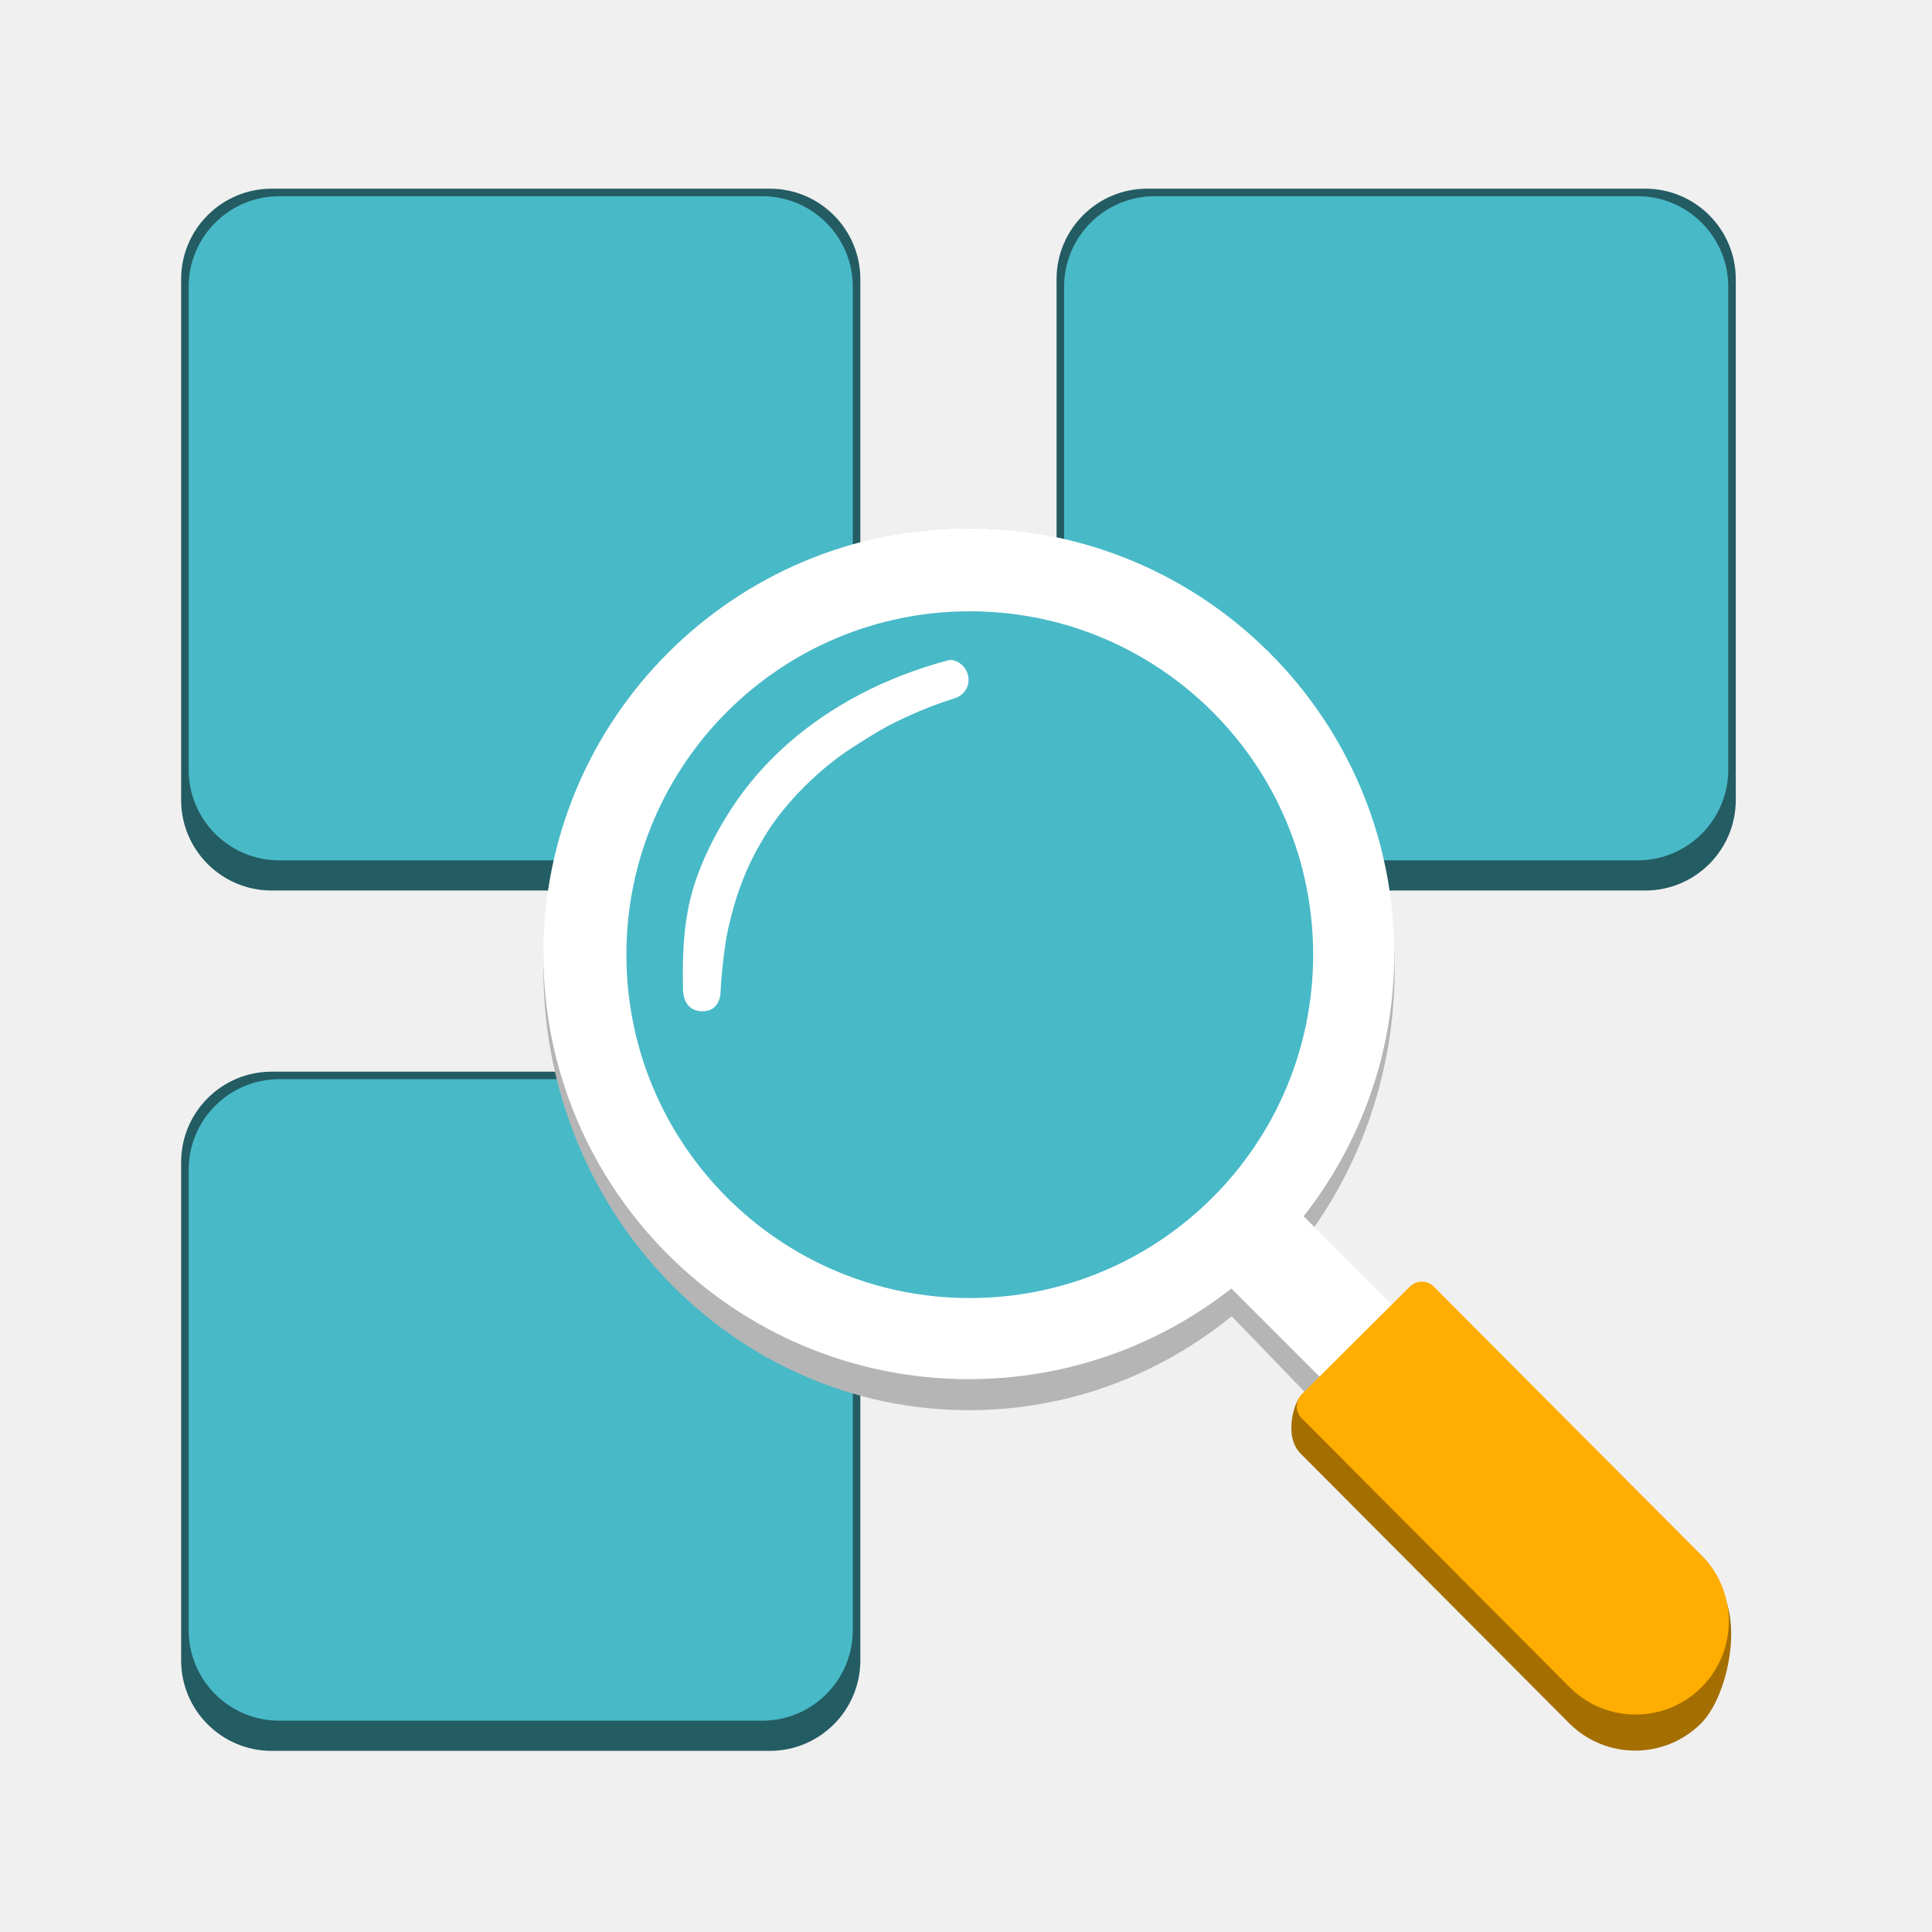
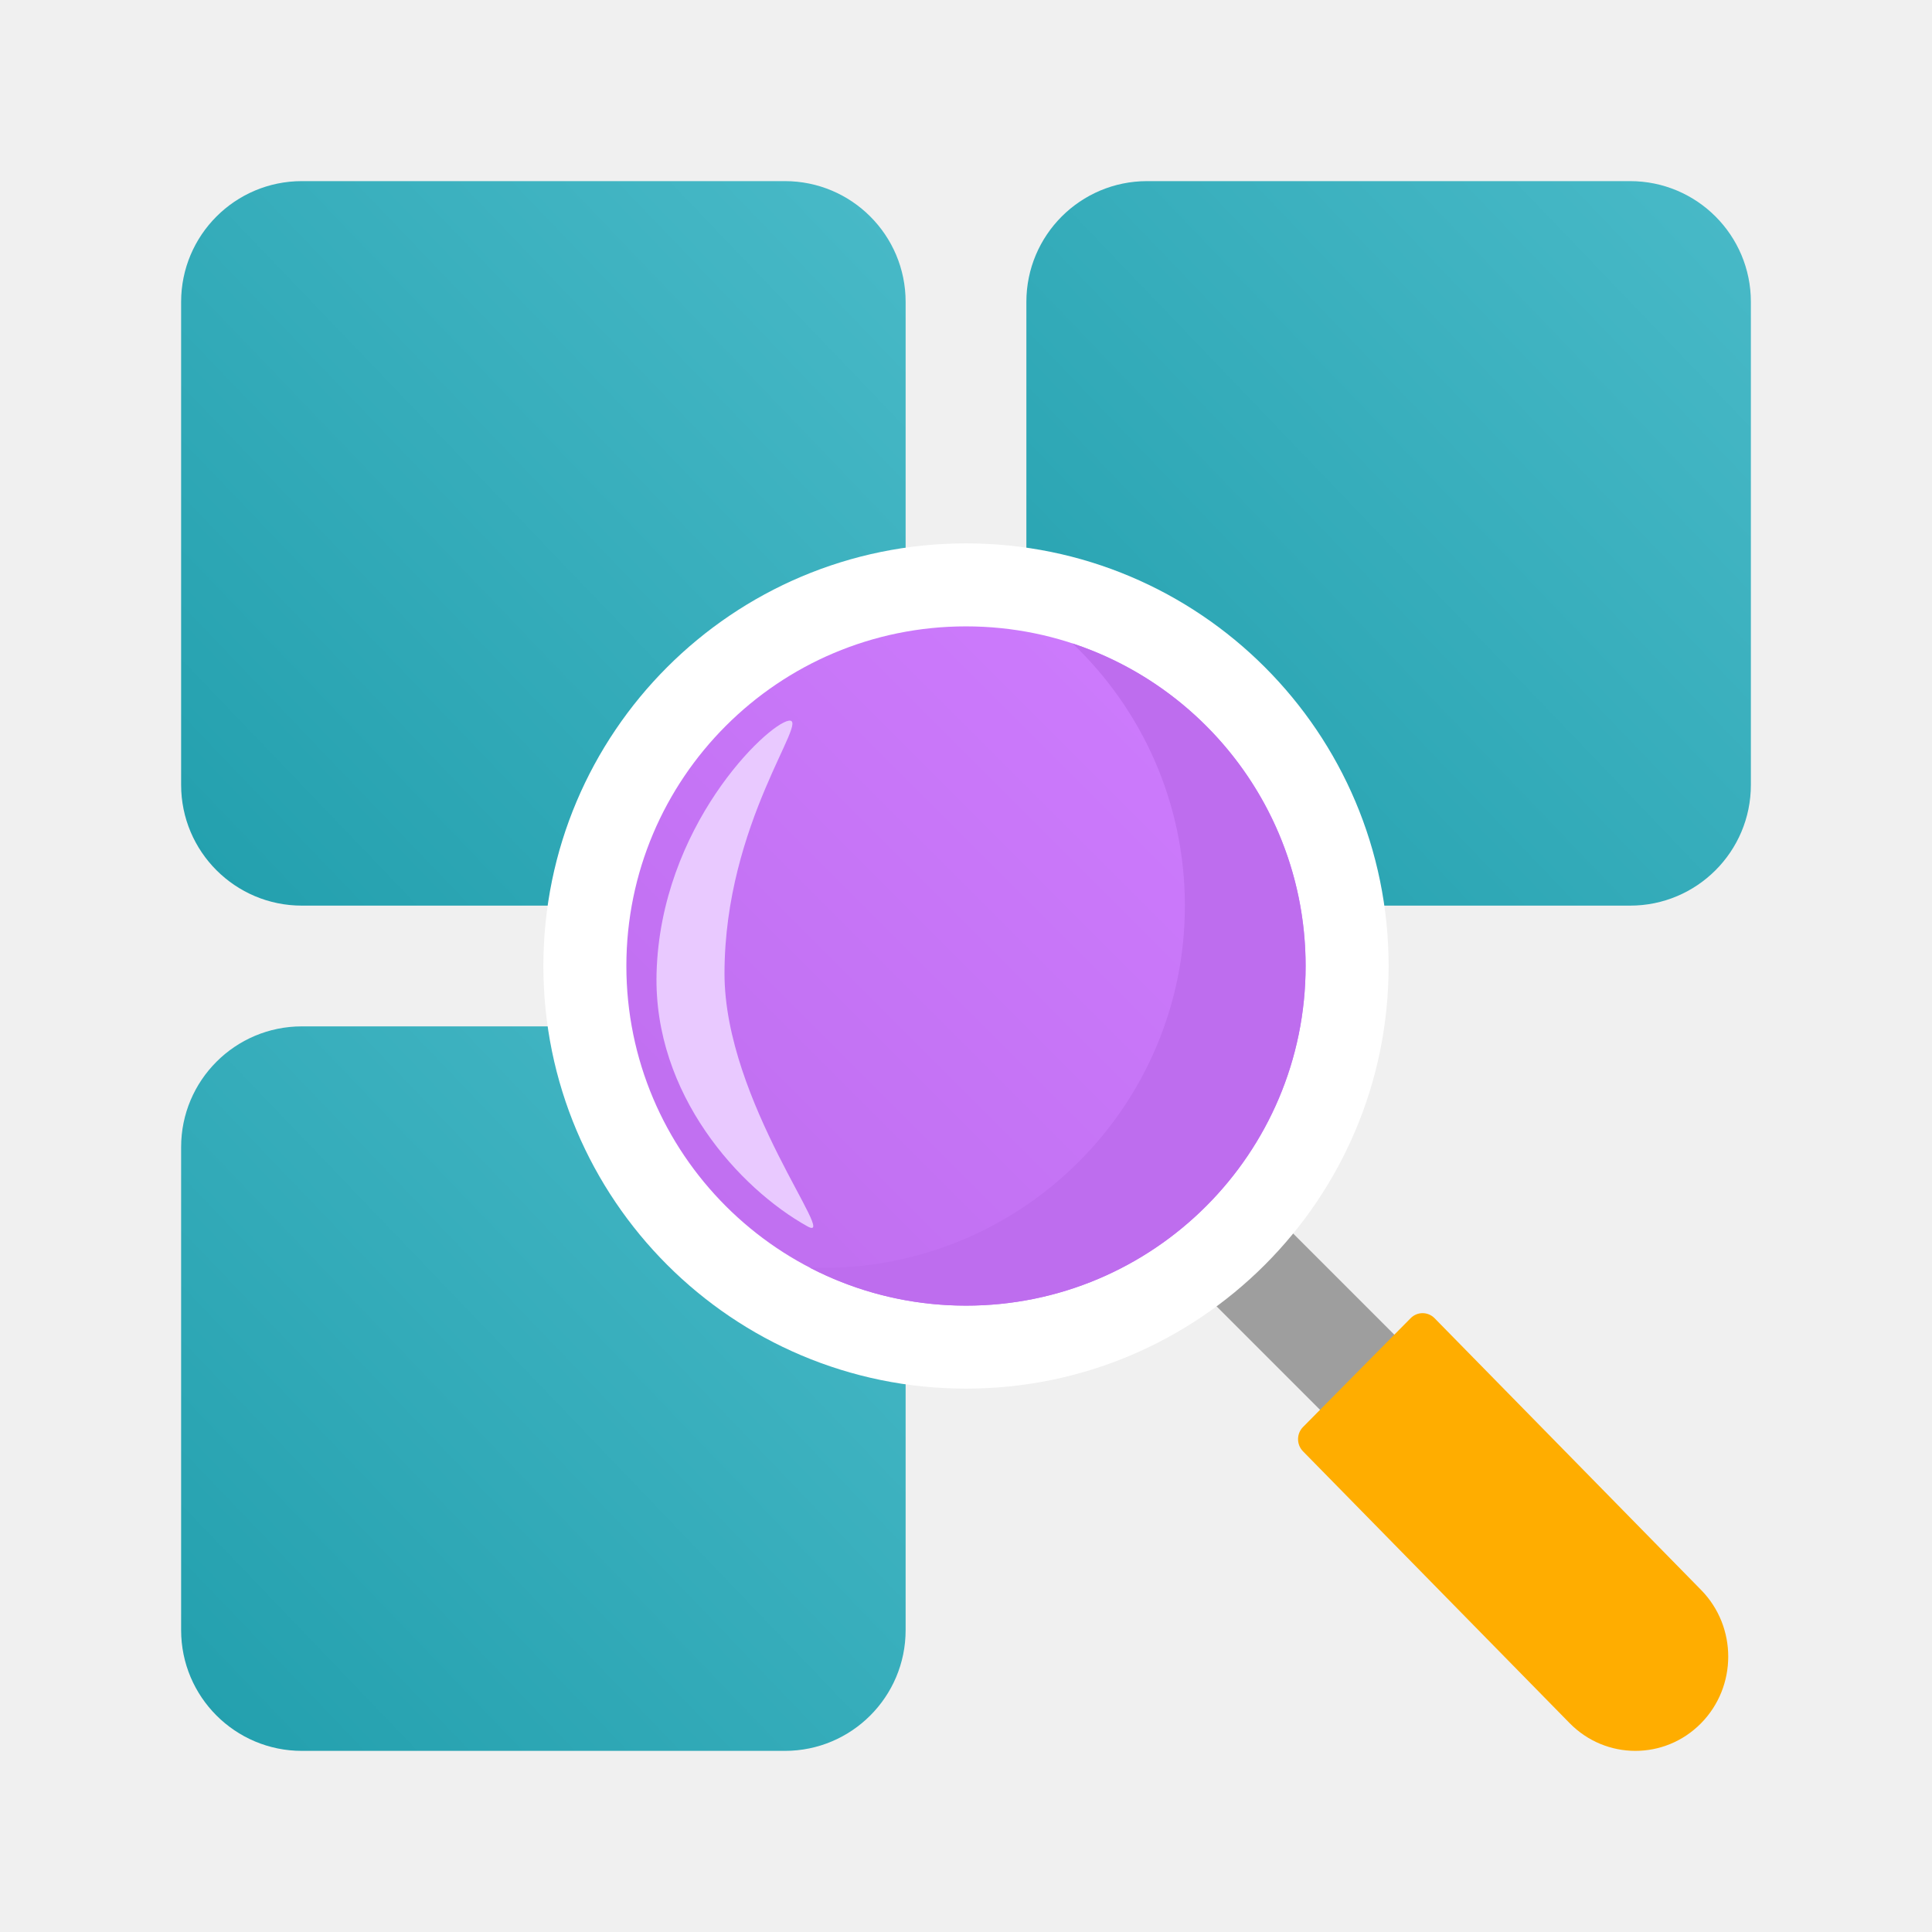
- <svg xmlns="http://www.w3.org/2000/svg" width="256" height="256" viewBox="0 0 256 256" fill="none">
-   <path d="M24 37C24 30.373 29.373 25 36 25H102C108.627 25 114 30.373 114 37V106C114 112.627 108.627 118 102 118H36C29.373 118 24 112.627 24 106V37Z" fill="#245C63" />
-   <path d="M25 38C25 31.373 30.373 26 37 26H101C107.627 26 113 31.373 113 38V102C113 108.627 107.627 114 101 114H37C30.373 114 25 108.627 25 102V38Z" fill="#48B9C7" />
-   <path d="M140 37C140 30.373 145.373 25 152 25H218C224.627 25 230 30.373 230 37V106C230 112.627 224.627 118 218 118H152C145.373 118 140 112.627 140 106V37Z" fill="#245C63" />
-   <path d="M141 38C141 31.373 146.373 26 153 26H217C223.627 26 229 31.373 229 38V102C229 108.627 223.627 114 217 114H153C146.373 114 141 108.627 141 102V38Z" fill="#48B9C7" />
-   <path d="M24 154C24 147.373 29.373 142 36 142H102C108.627 142 114 147.373 114 154V220C114 226.627 108.627 232 102 232H36C29.373 232 24 226.627 24 220V154Z" fill="#245C63" />
-   <path d="M25 155C25 148.373 30.373 143 37 143H101C107.627 143 113 148.373 113 155V216C113 222.627 107.627 228 101 228H37C30.373 228 25 222.627 25 216V155Z" fill="#48B9C7" />
-   <path fill-rule="evenodd" clip-rule="evenodd" d="M163.204 174.407C153.618 182.207 141.532 186.859 128.397 186.859C97.25 186.859 72 160.699 72 128.43C72 96.16 97.25 70 128.397 70C159.545 70 184.795 96.16 184.795 128.43C184.795 142.038 180.305 154.559 172.775 164.491L185.068 177.227L175.497 187.143L163.204 174.407ZM178.027 128.43C178.027 156.827 155.807 179.848 128.397 179.848C100.988 179.848 78.768 156.827 78.768 128.43C78.768 100.032 100.988 77.012 128.397 77.012C155.807 77.012 178.027 100.032 178.027 128.43Z" fill="#B5B5B5" />
-   <path fill-rule="evenodd" clip-rule="evenodd" d="M163.164 170.731C153.582 178.257 141.502 182.745 128.373 182.745C97.239 182.745 72 157.506 72 126.373C72 95.239 97.239 70 128.373 70C159.506 70 184.745 95.239 184.745 126.373C184.745 139.502 180.257 151.582 172.731 161.164L185.019 173.452L175.452 183.019L163.164 170.731ZM173.471 126.373C173.471 151.28 153.28 171.471 128.373 171.471C103.466 171.471 83.275 151.28 83.275 126.373C83.275 101.466 103.466 81.275 128.373 81.275C153.28 81.275 173.471 101.466 173.471 126.373Z" fill="white" />
-   <path d="M174 126.5C174 151.629 153.629 172 128.5 172C103.371 172 83 151.629 83 126.5C83 101.371 103.371 81 128.5 81C153.629 81 174 101.371 174 126.5Z" fill="#48B9C7" />
-   <path d="M184.559 172.881C185.438 172.006 191.832 172.512 192.708 173.391L225.813 206.496C227.58 208.46 227.851 209.552 228.869 212.608C230.397 217.701 228.365 225.405 225.394 228.364C220.559 233.18 212.736 233.165 207.92 228.33L172.434 192.704C169.788 190.198 171.826 185.105 172.335 185.105L184.559 172.881Z" fill="#A46F00" />
-   <path d="M186.813 170.481C187.692 169.606 189.114 169.608 189.99 170.487L225.475 206.113C230.291 210.948 230.276 218.772 225.441 223.588C220.606 228.403 212.783 228.388 207.967 223.553L172.481 187.927C171.606 187.048 171.608 185.626 172.487 184.75L186.813 170.481Z" fill="#FFAD00" />
-   <path d="M125.607 87.499C126.48 87.265 127.652 87.956 128.108 89C128.737 90.443 128.032 92.017 126.531 92.517C125.87 92.738 122.403 93.756 118 96.019C116.424 96.829 114.729 97.918 113 99.019C108.594 101.825 104.035 106.396 101.5 110.519C99.128 114.378 97.668 117.881 96.501 123C95.887 125.692 95.501 130.5 95.501 131C95.501 133 94.633 133.978 93.108 133.999C91.569 134.021 90.501 133 90.501 131C90.501 129.297 90.253 124.032 91.501 119C92.45 115.169 94.453 110.901 97 107.019C100.974 100.963 106.745 95.778 114 91.983C117.502 90.151 121.375 88.638 125.607 87.499Z" fill="white" />
+ <svg xmlns="http://www.w3.org/2000/svg" width="48" height="48" viewBox="0 0 48 48" fill="none">
+   <g id="system-launcher">
+     <path id="Rectangle 426" d="M4.5 7.5C4.5 5.843 5.843 4.5 7.5 4.5H19.5C21.157 4.5 22.5 5.843 22.5 7.5V19.5C22.5 21.157 21.157 22.5 19.5 22.5H7.5C5.843 22.5 4.5 21.157 4.5 19.5V7.5Z" fill="url(#paint0_linear_6041_20884)" />
+     <path id="Rectangle 430" d="M4.5 28.5C4.5 26.843 5.843 25.5 7.5 25.5H19.5C21.157 25.5 22.5 26.843 22.5 28.5V40.5C22.5 42.157 21.157 43.5 19.5 43.5H7.5C5.843 43.5 4.5 42.157 4.5 40.5V28.5Z" fill="url(#paint1_linear_6041_20884)" />
+     <path id="Rectangle 428" d="M25.5 7.5C25.5 5.843 26.843 4.5 28.5 4.5H40.5C42.157 4.5 43.5 5.843 43.5 7.5V19.5C43.5 21.157 42.157 22.5 40.5 22.5H28.5C26.843 22.5 25.5 21.157 25.5 19.5V7.5Z" fill="url(#paint2_linear_6041_20884)" />
+     <path id="Rectangle 434" d="M31.481 30L34.928 33.447L33.072 35.303L29.625 31.856L31.481 30Z" fill="#9E9E9E" />
+     <path id="Vector" d="M34.5 24C34.5 29.799 29.799 34.5 24 34.5C18.201 34.5 13.5 29.799 13.5 24C13.5 18.201 18.201 13.5 24 13.5C29.799 13.5 34.5 18.201 34.5 24Z" fill="white" />
+     <path id="Vector_2" d="M32.438 24C32.438 28.66 28.66 32.438 24 32.438C19.34 32.438 15.562 28.66 15.562 24C15.562 19.34 19.34 15.562 24 15.562C28.66 15.562 32.438 19.34 32.438 24Z" fill="url(#paint3_linear_6041_20884)" />
+     <path id="Subtract" d="M20.438 31.5C25.408 31.5 29.438 27.471 29.438 22.5C29.438 19.938 28.367 17.626 26.648 15.987C30.011 17.097 32.437 20.265 32.437 24C32.437 28.66 28.66 32.438 24 32.438C22.601 32.438 21.282 32.097 20.12 31.495C20.226 31.498 20.331 31.5 20.438 31.5Z" fill="#BE6DEE" />
+     <path id="Subtract_2" d="M20.062 30.469C20.87 30.917 18 27.375 18 24.187C18 20.437 20.156 17.813 19.594 17.906C19.054 17.996 16.406 20.531 16.312 24.187C16.235 27.188 18.375 29.531 20.062 30.469Z" fill="#E9C9FF" />
+     <path id="Vector_3" d="M35.048 32.749C35.212 32.583 35.477 32.584 35.641 32.75L42.265 39.504C43.164 40.421 43.161 41.904 42.259 42.817C41.356 43.73 39.896 43.727 38.997 42.811L32.372 36.057C32.209 35.89 32.209 35.62 32.373 35.454L35.048 32.749Z" fill="#FFAD00" />
+   </g>
+   <defs>
+     <linearGradient id="paint0_linear_6041_20884" x1="4.5" y1="22.5" x2="22.871" y2="4.887" gradientUnits="userSpaceOnUse">
+       <stop stop-color="#229FAD" />
+       <stop offset="1" stop-color="#49BAC8" />
+     </linearGradient>
+     <linearGradient id="paint1_linear_6041_20884" x1="4.5" y1="43.5" x2="22.871" y2="25.887" gradientUnits="userSpaceOnUse">
+       <stop stop-color="#229FAD" />
+       <stop offset="1" stop-color="#49BAC8" />
+     </linearGradient>
+     <linearGradient id="paint2_linear_6041_20884" x1="25.5" y1="22.5" x2="43.871" y2="4.887" gradientUnits="userSpaceOnUse">
+       <stop stop-color="#229FAD" />
+       <stop offset="1" stop-color="#49BAC8" />
+     </linearGradient>
+     <linearGradient id="paint3_linear_6041_20884" x1="32.438" y1="15.562" x2="15.562" y2="32.438" gradientUnits="userSpaceOnUse">
+       <stop stop-color="#CF7DFF" />
+       <stop offset="1" stop-color="#BE6DEE" />
+     </linearGradient>
+   </defs>
</svg>
